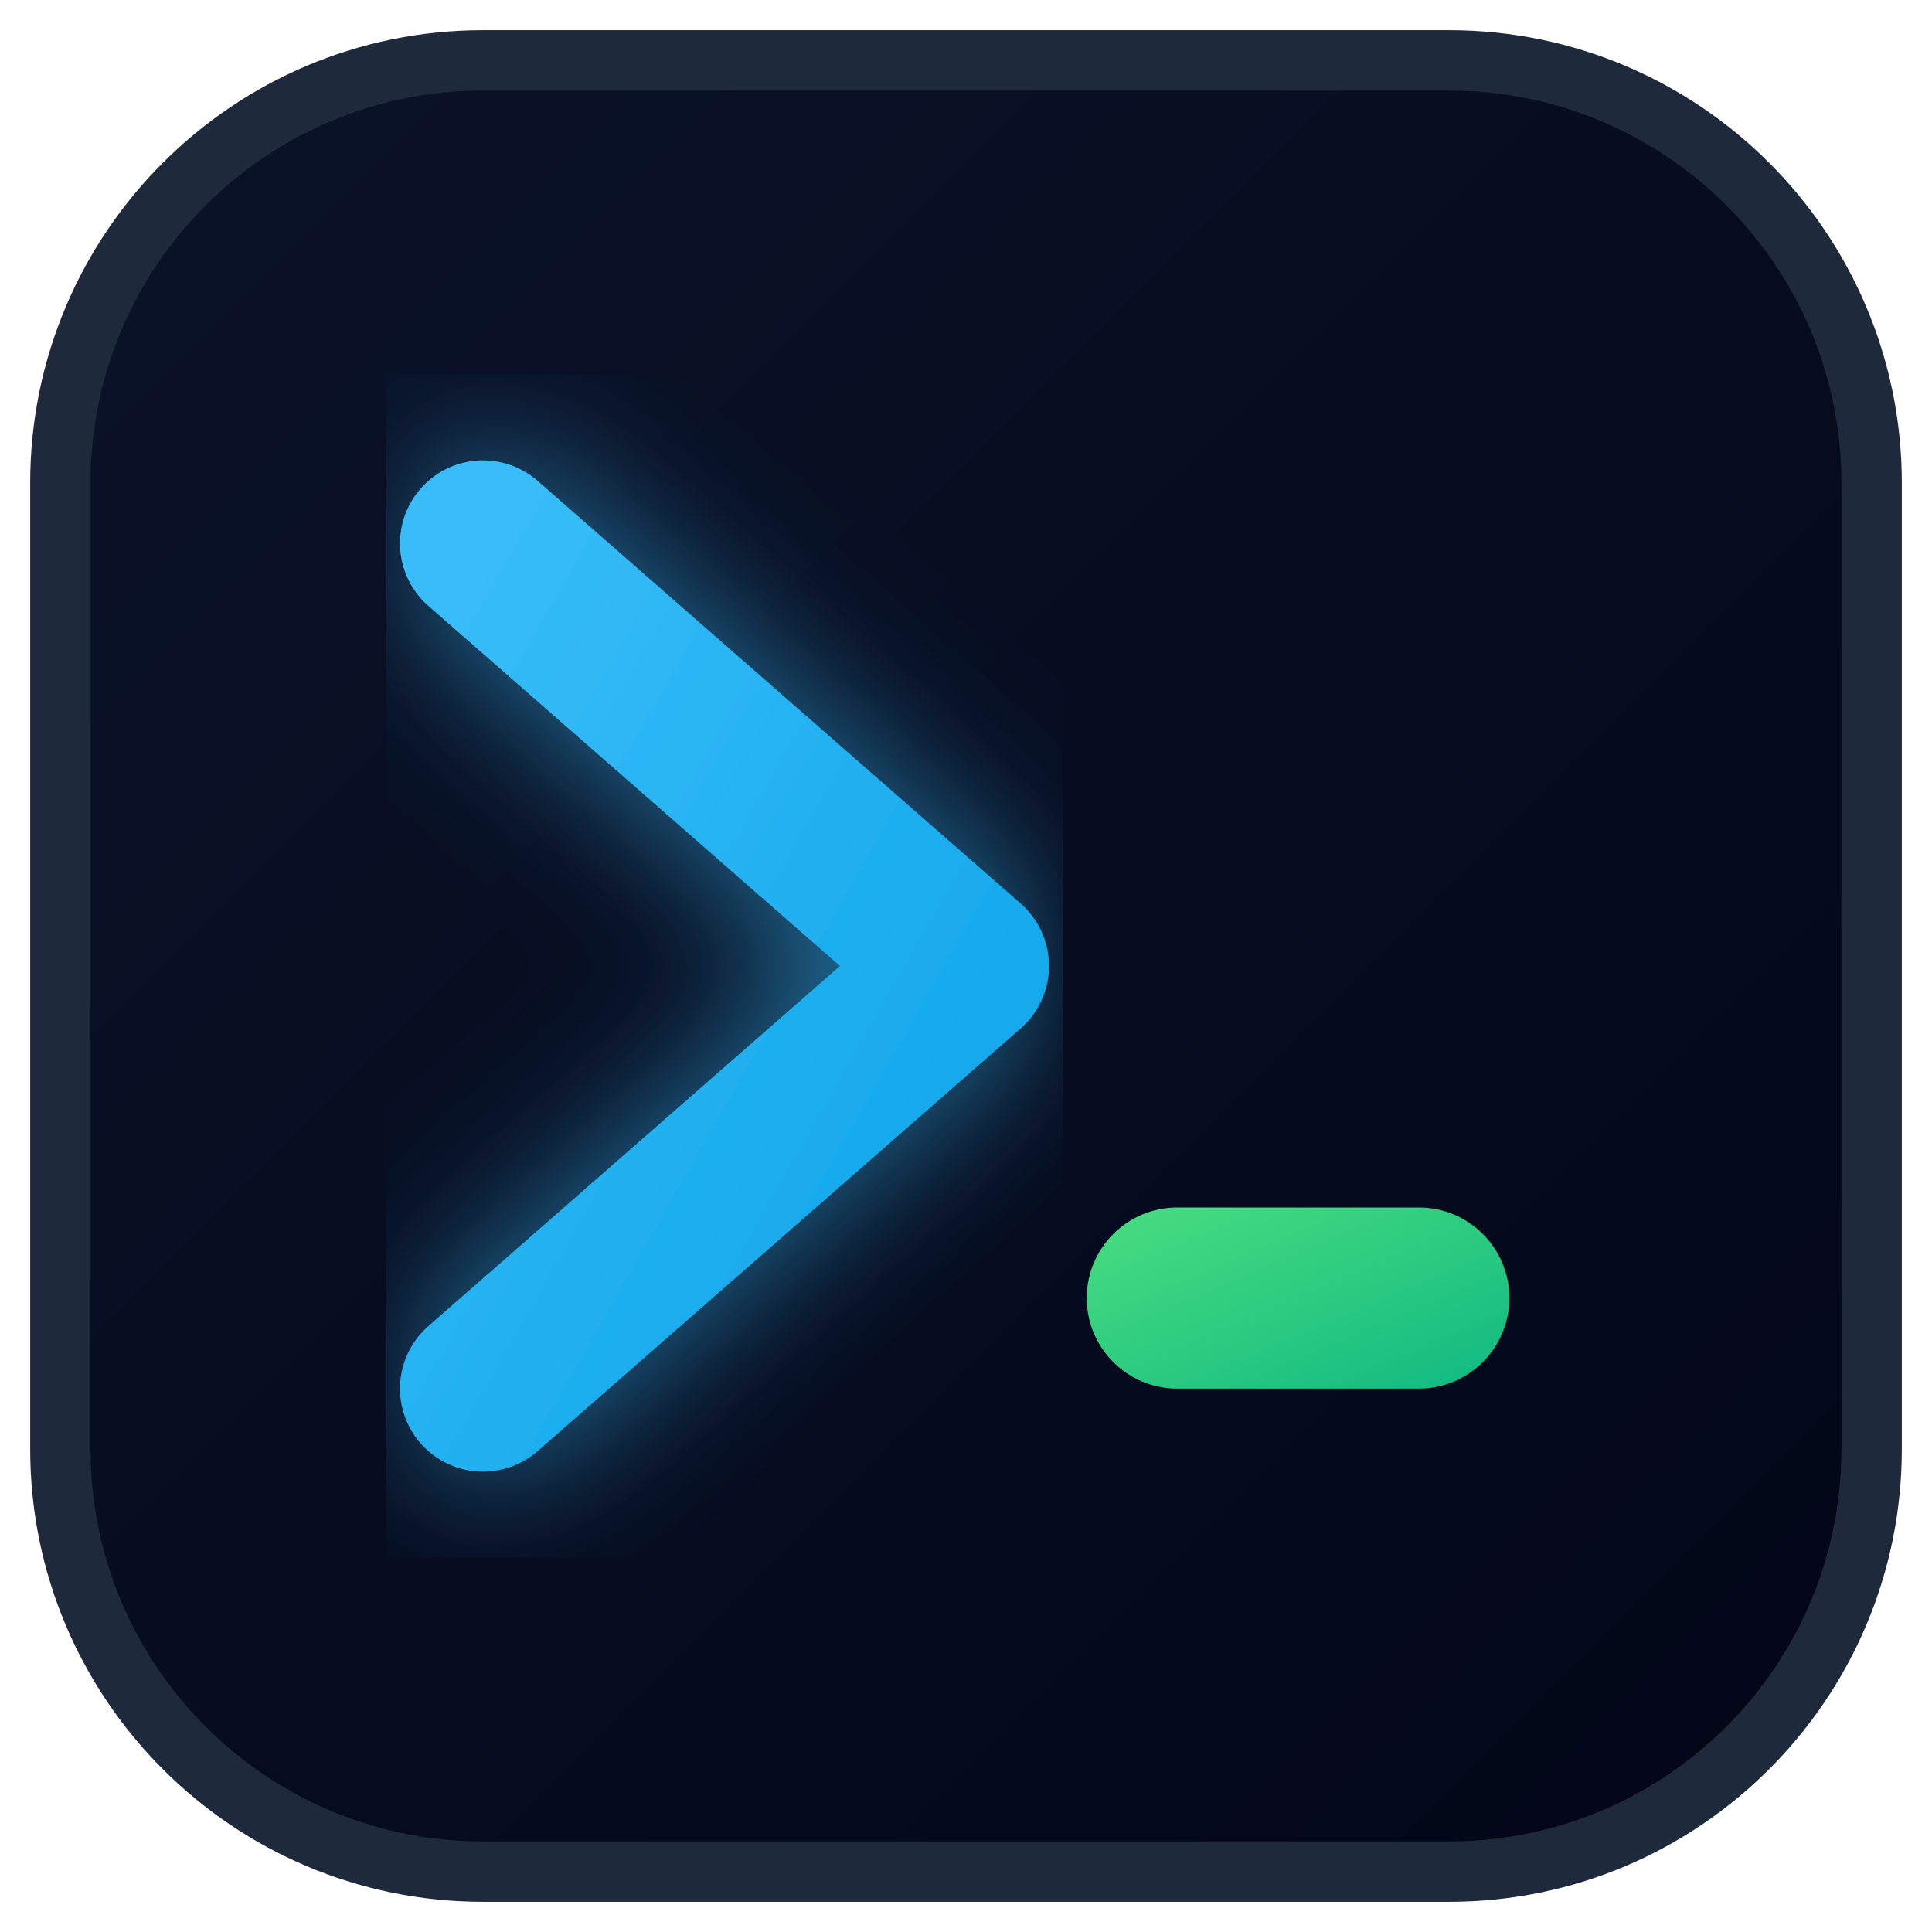
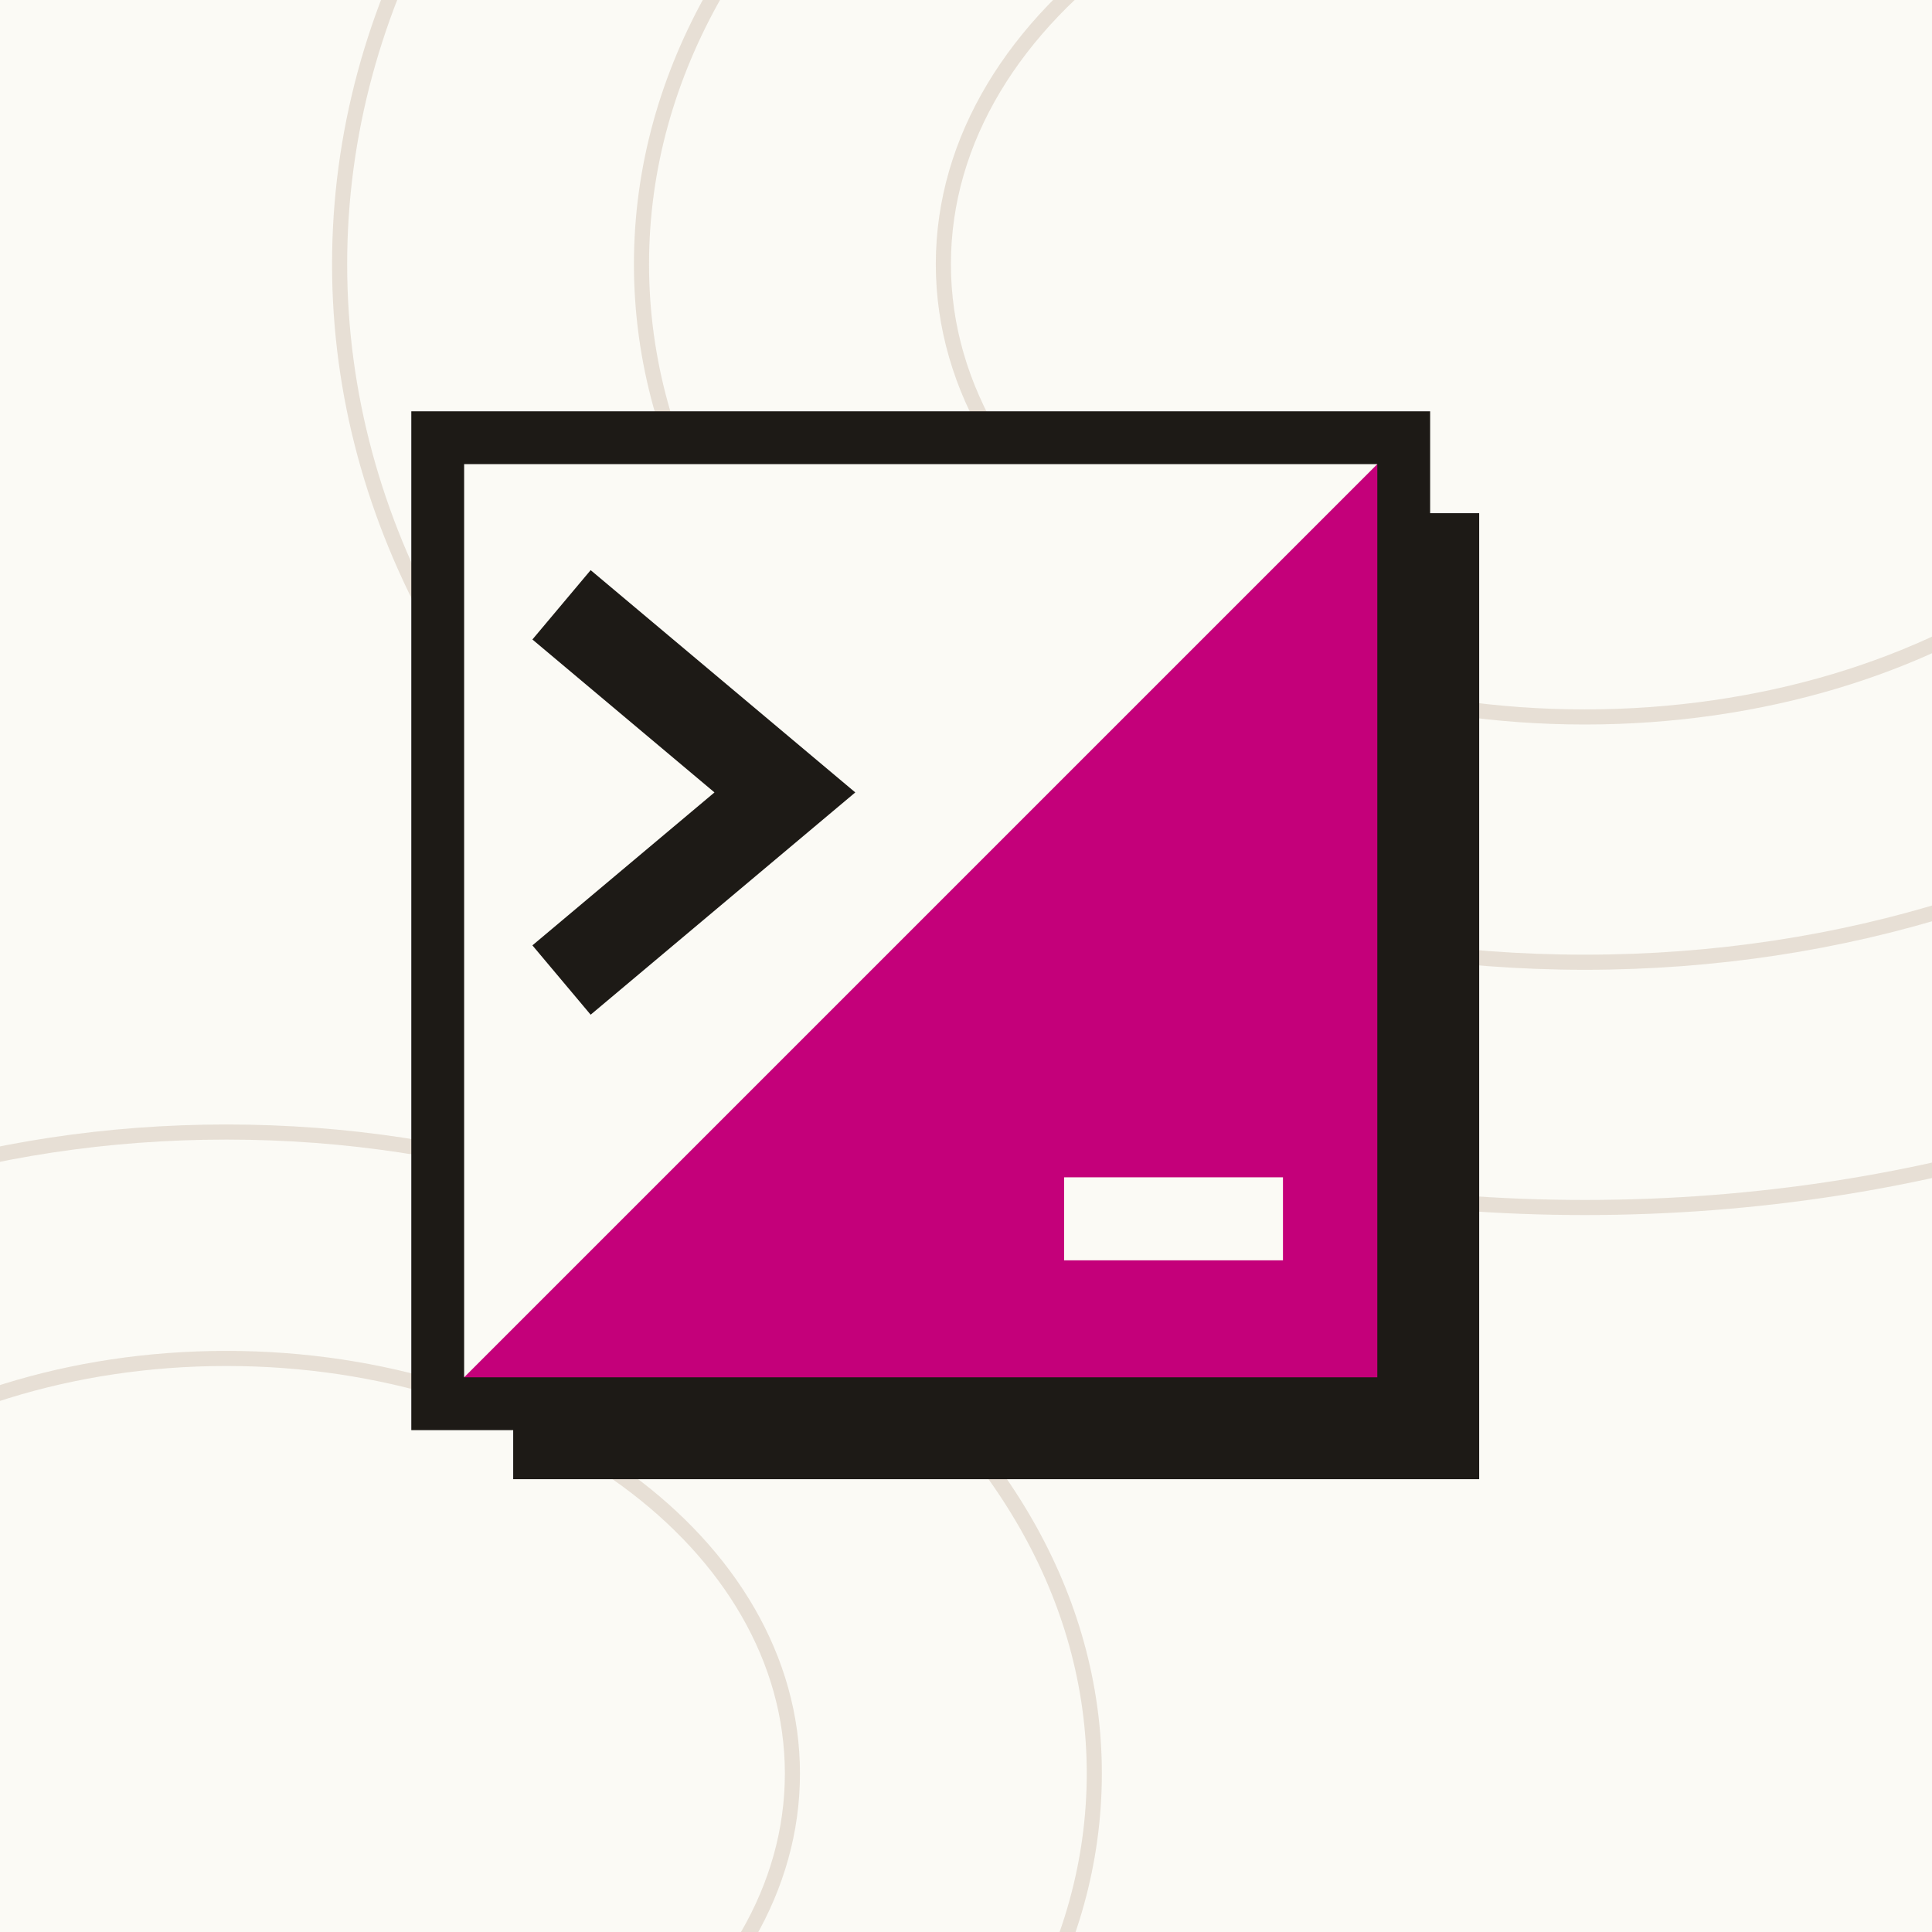
- <svg xmlns="http://www.w3.org/2000/svg" viewBox="0 0 64 64">
-   <defs>
-     <linearGradient id="bgGrad" x1="0%" y1="0%" x2="100%" y2="100%">
-       <stop offset="0%" stop-color="#0b1329" />
-       <stop offset="100%" stop-color="#020617" />
-     </linearGradient>
-     <linearGradient id="cyanGrad" x1="0%" y1="0%" x2="100%" y2="100%">
-       <stop offset="0%" stop-color="#38bdf8" />
-       <stop offset="100%" stop-color="#0ea5e9" />
-     </linearGradient>
-     <linearGradient id="greenGrad" x1="0%" y1="0%" x2="100%" y2="100%">
-       <stop offset="0%" stop-color="#4ade80" />
-       <stop offset="100%" stop-color="#10b981" />
-     </linearGradient>
-     <filter id="neonGlow" x="-20%" y="-20%" width="140%" height="140%">
-       <feDropShadow dx="0" dy="0" stdDeviation="2.5" flood-color="#38bdf8" flood-opacity="0.6" />
-     </filter>
-   </defs>
-   <rect x="2" y="2" width="60" height="60" rx="14" fill="url(#bgGrad)" stroke="#1e293b" stroke-width="2" />
-   <path d="M 16 18 L 32 32 L 16 46" fill="none" stroke="url(#cyanGrad)" stroke-width="5.5" stroke-linecap="round" stroke-linejoin="round" filter="url(#neonGlow)" />
-   <rect x="36" y="40" width="14" height="6" rx="3" fill="url(#greenGrad)" />
+ <svg xmlns="http://www.w3.org/2000/svg" viewBox="0 0 512 512">
+   <rect width="512" height="512" fill="#fbfaf5" />
+   <g fill="none" stroke="#7a4b2a" stroke-opacity="0.16" stroke-width="4">
+     <ellipse cx="420" cy="70" rx="170" ry="120" />
+     <ellipse cx="420" cy="70" rx="250" ry="185" />
+     <ellipse cx="420" cy="70" rx="330" ry="250" />
+     <ellipse cx="60" cy="470" rx="150" ry="110" />
+     <ellipse cx="60" cy="470" rx="230" ry="170" />
+   </g>
+   <rect x="136" y="136" width="256" height="256" fill="#1d1a16" />
+   <path d="M116 116h256v256H116z" fill="#fbfaf5" />
+   <path d="M372 116v256H116z" fill="#c4007a" />
+   <path d="M116 116h256v256H116z" fill="none" stroke="#1d1a16" stroke-width="14" stroke-linejoin="miter" />
+   <path d="M158 168l50 42-50 42" fill="none" stroke="#1d1a16" stroke-width="24" stroke-linecap="square" stroke-linejoin="miter" />
+   <rect x="282" y="312" width="58" height="22" fill="#fbfaf5" />
</svg>
